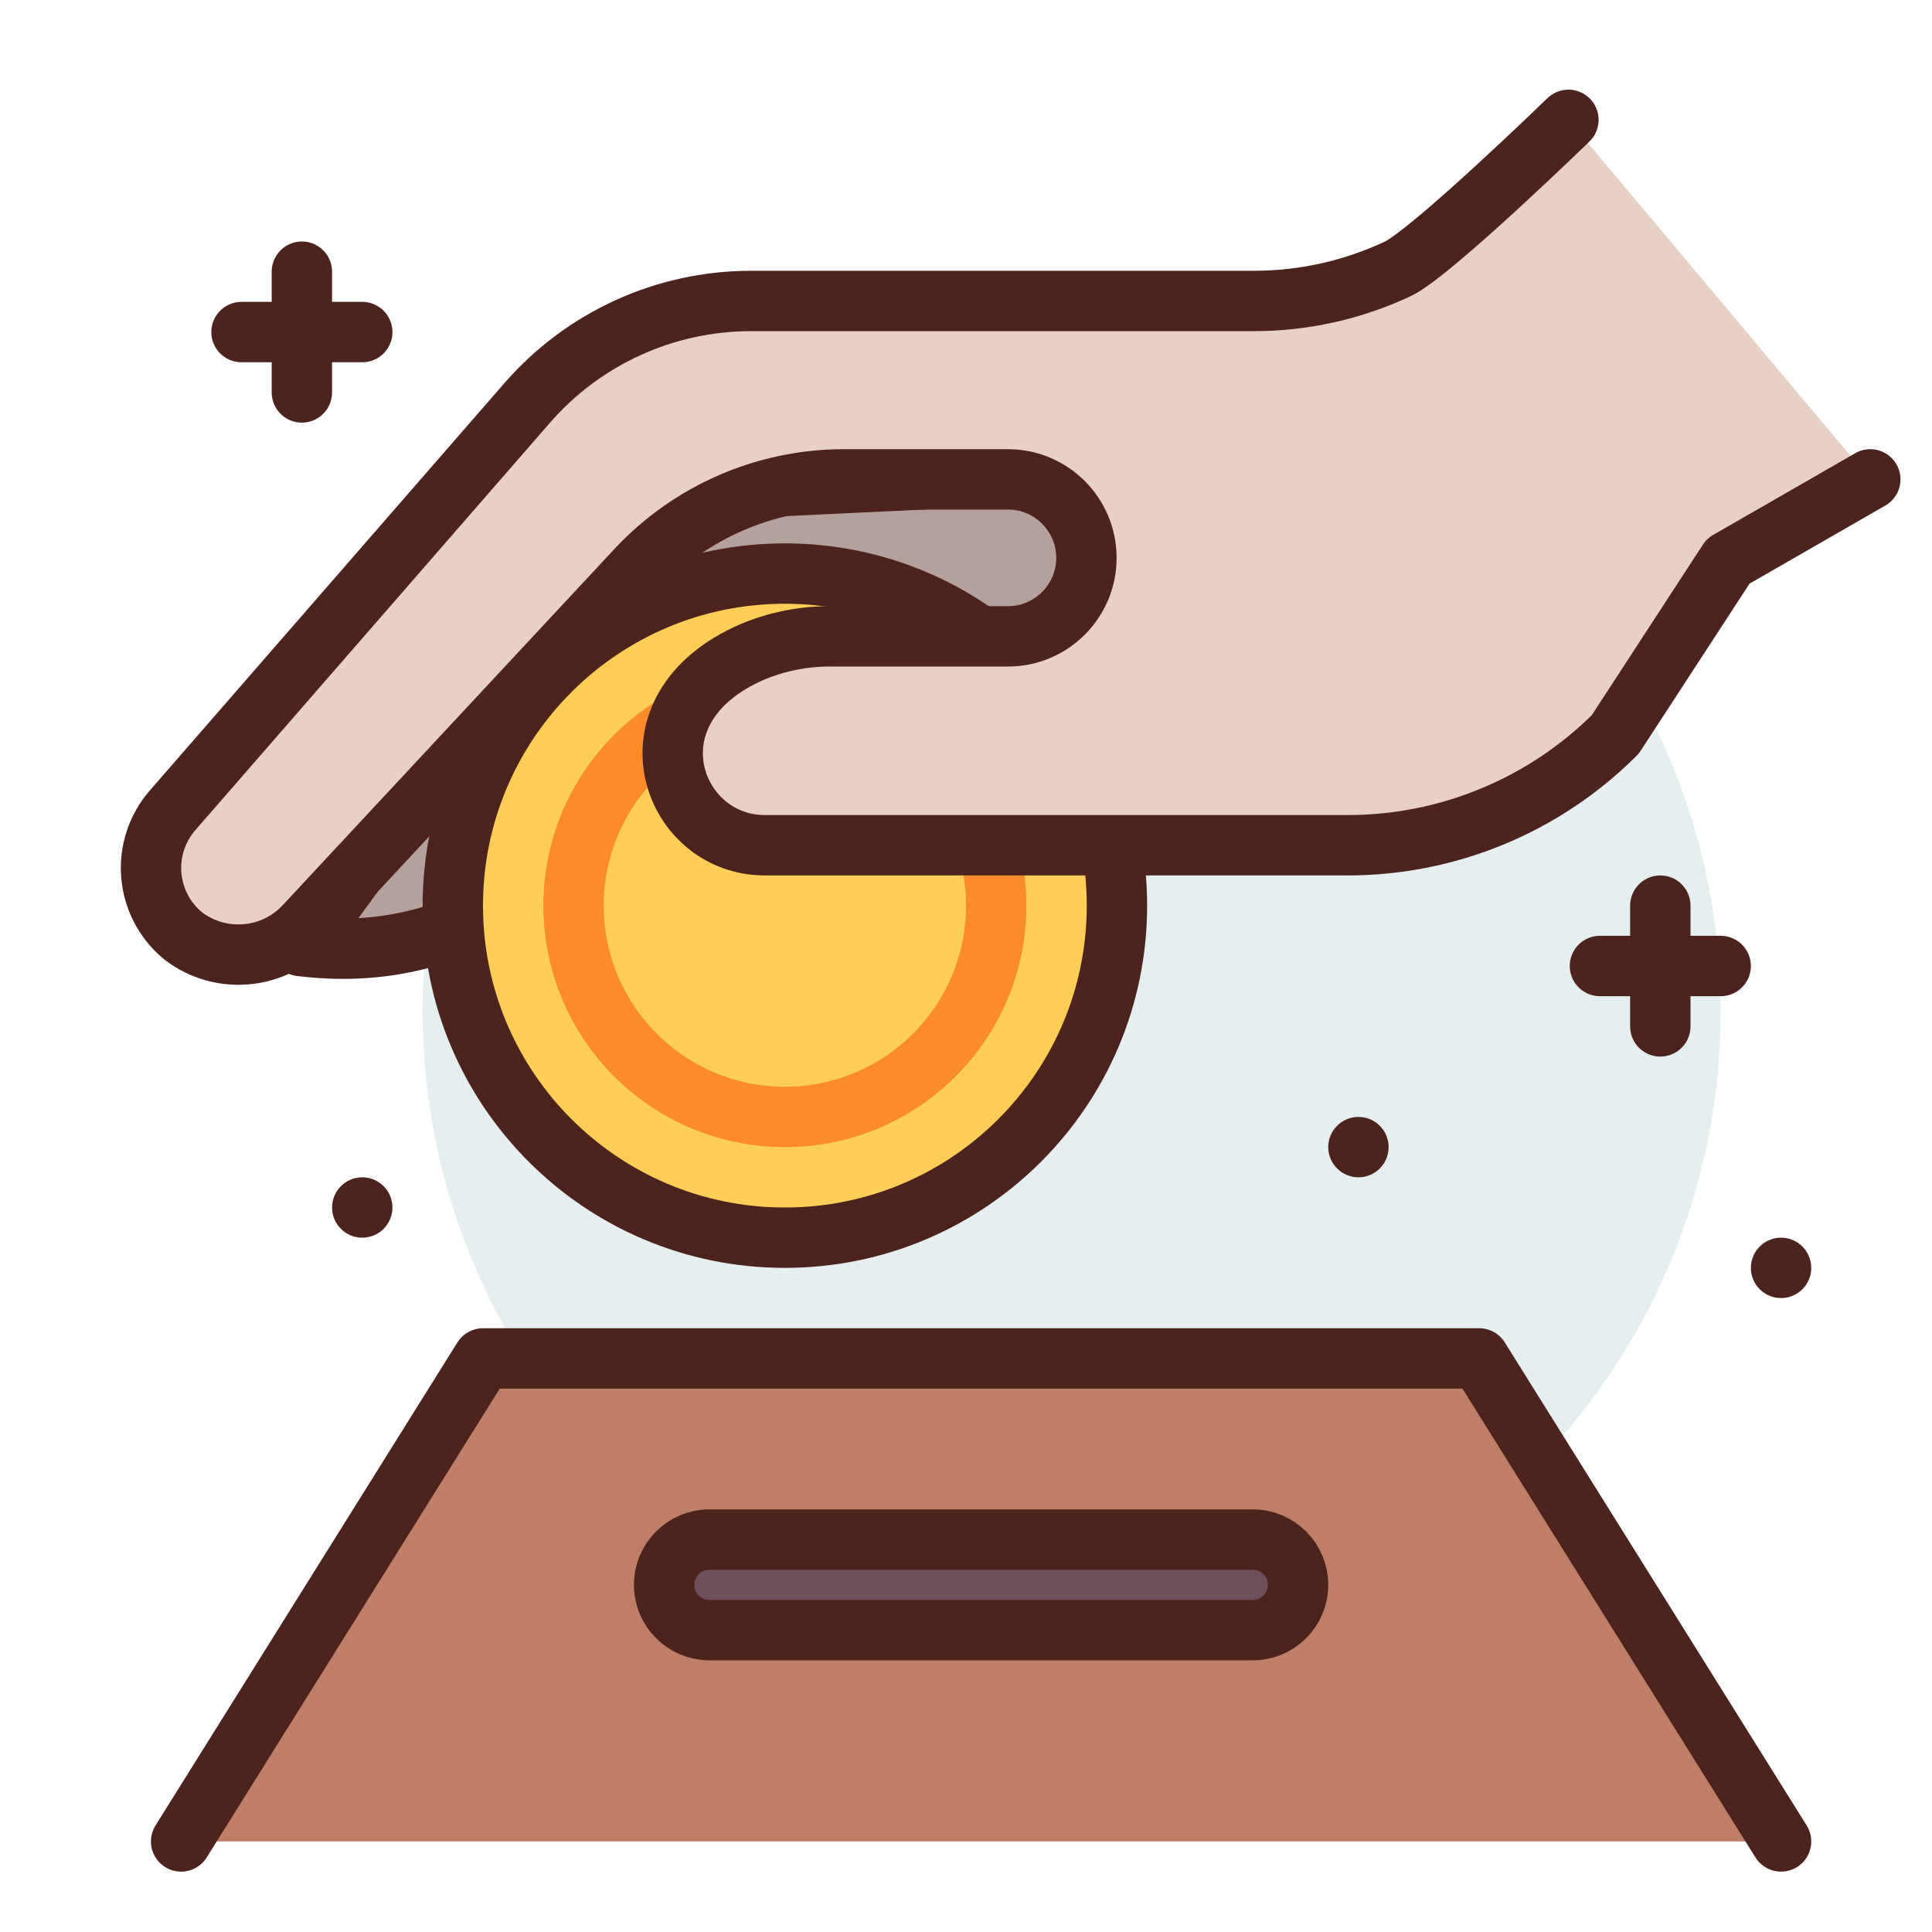
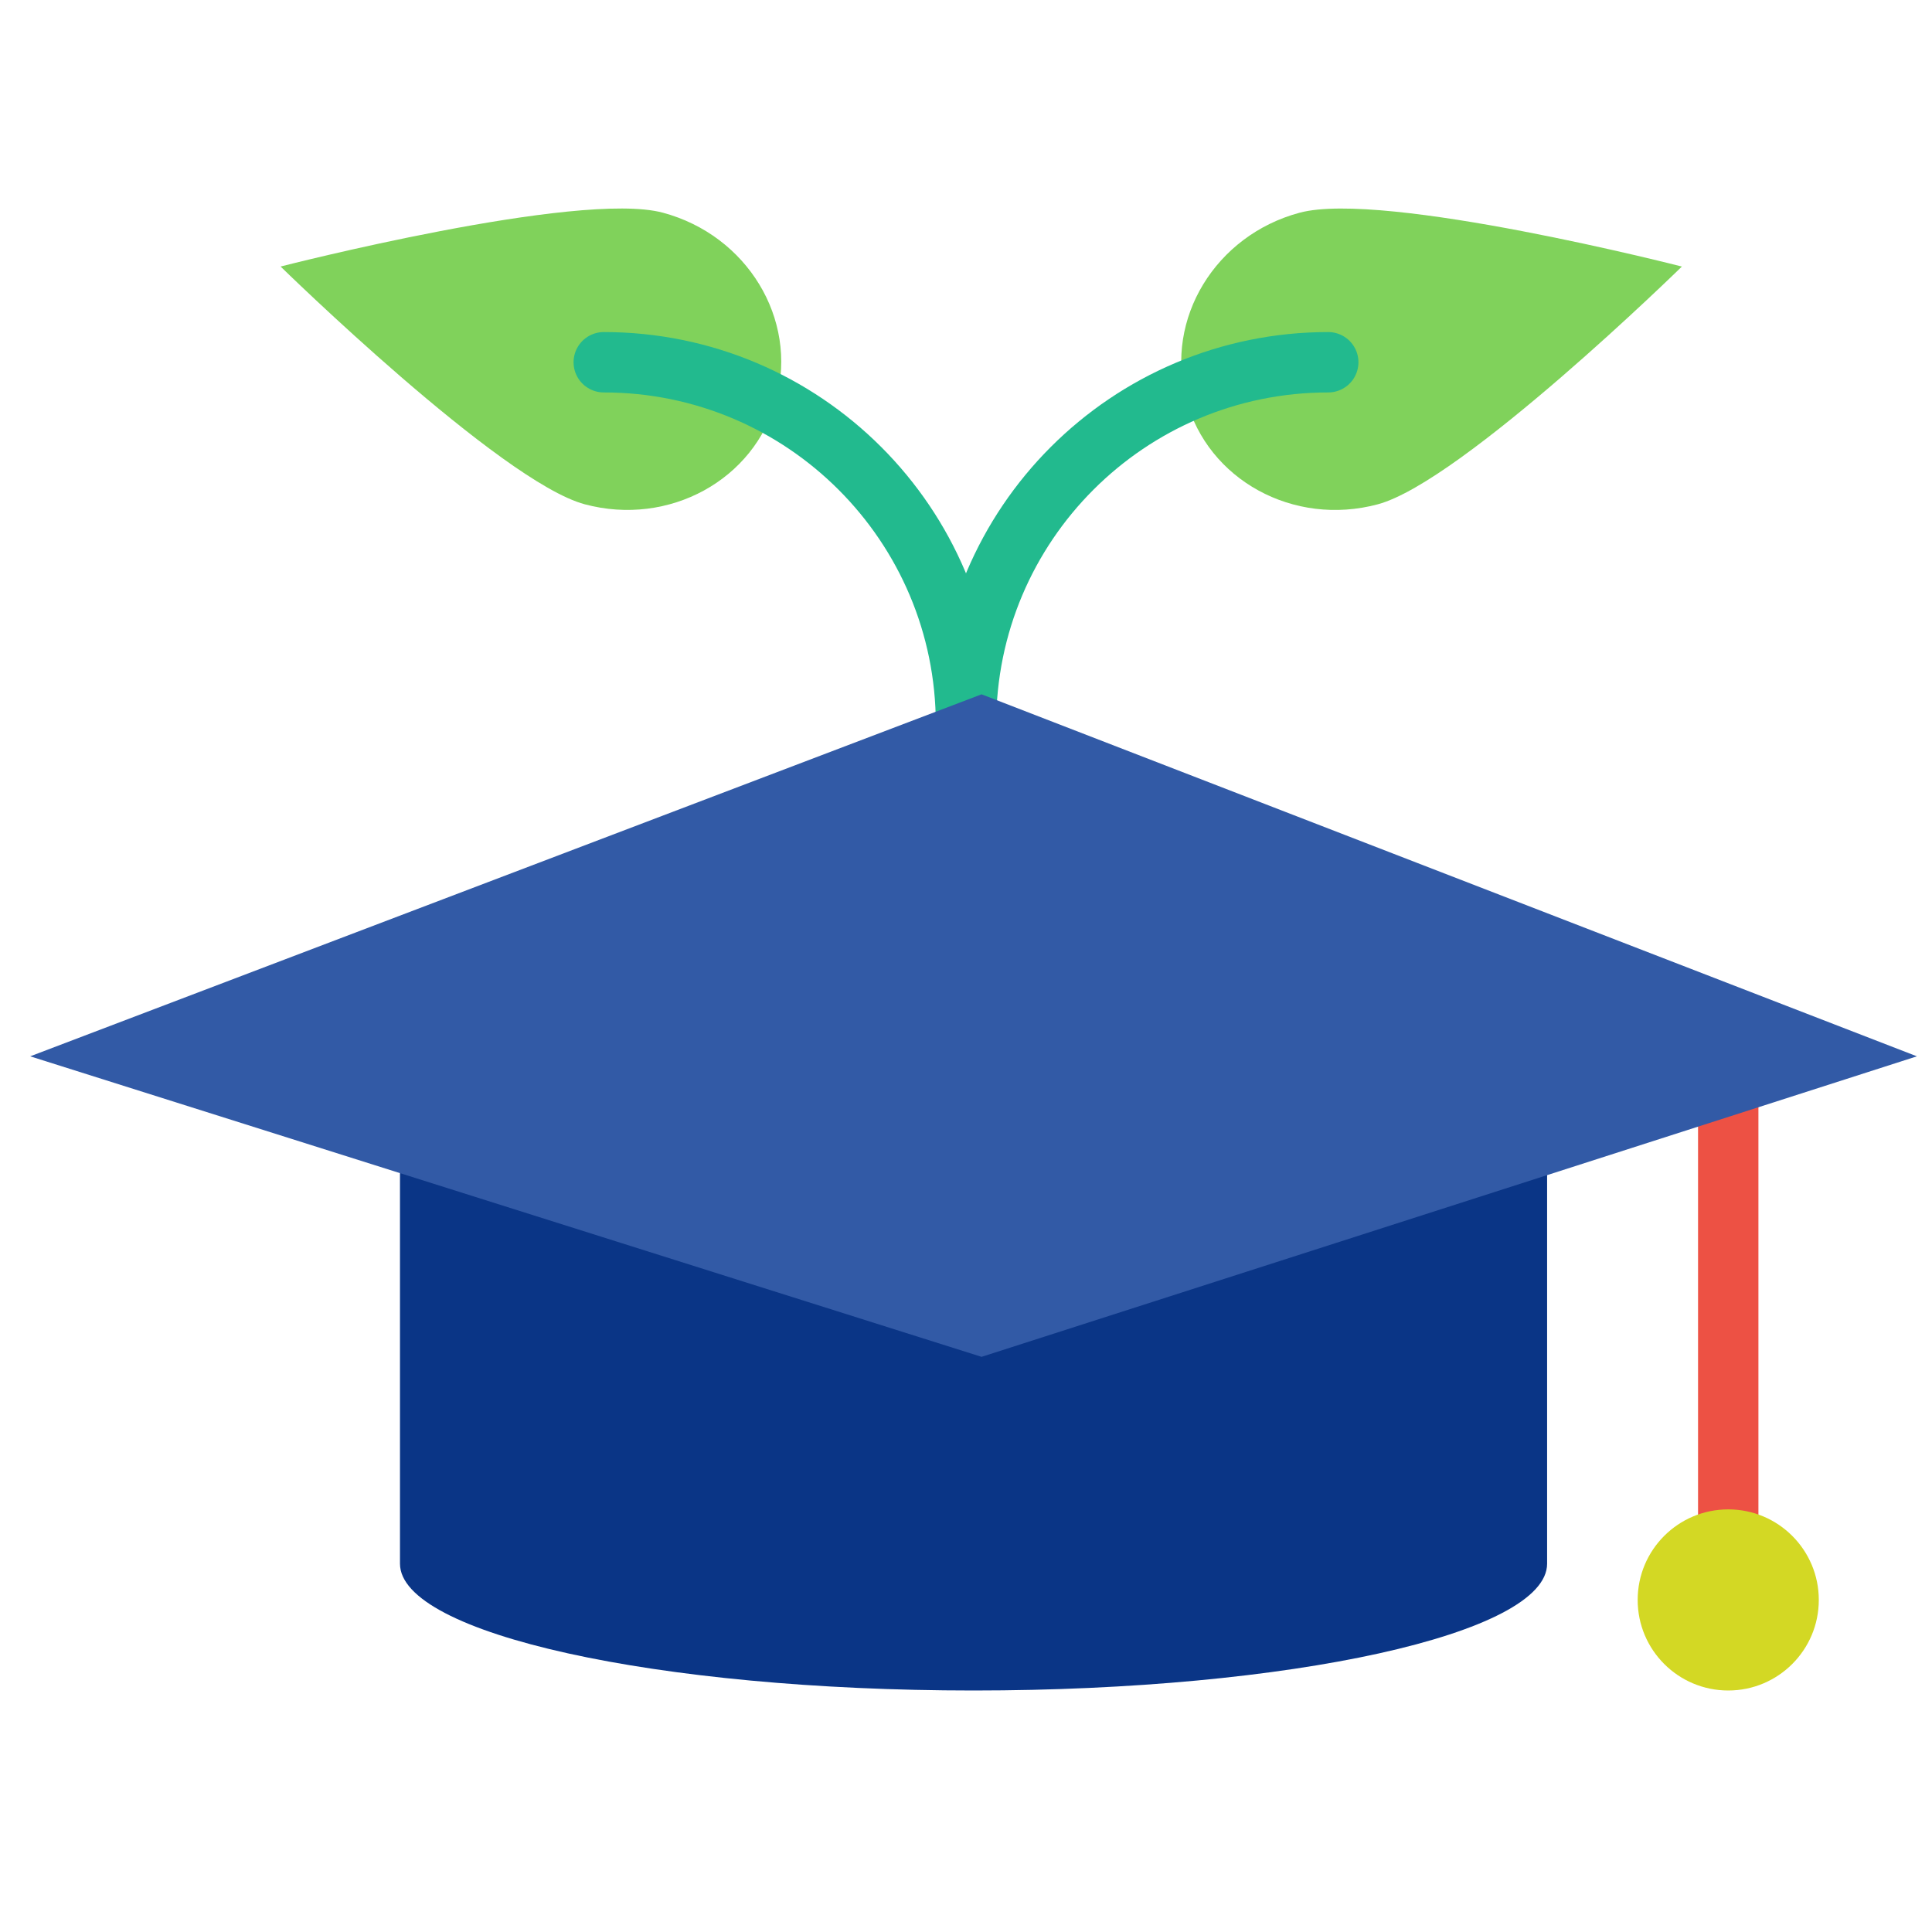
- <svg xmlns="http://www.w3.org/2000/svg" viewBox="0 0 64 64">
-   <circle cx="35.5" cy="33.5" fill="#e5efef" r="21.5" />
-   <circle cx="59" cy="42" fill="#4c241d" r="1" />
-   <circle cx="45" cy="38" fill="#4c241d" r="1" />
-   <circle cx="12" cy="40" fill="#4c241d" r="1" />
-   <g stroke-linecap="round" stroke-linejoin="round" stroke-width="2">
-     <path d="m9.956 31.338.159.018c5.748.638 8.806-3.173 13.841-6.018l16.454-5.485a2.261 2.261 0 0 0 1.546-2.144 2.26 2.26 0 0 0 -2.368-2.258l-18.632.887z" fill="#b5a19c" stroke="#4c241d" />
-     <circle cx="26" cy="30" fill="#ffce56" r="11" stroke="#4c241d" />
-     <circle cx="26" cy="30" fill="none" r="7" stroke="#fc8c29" />
-     <path d="m51.956 3.97s-4.545 4.414-5.656 4.938a11.227 11.227 0 0 1 -4.769 1.062h-16.653a9.827 9.827 0 0 0 -7.412 3.375l-11.751 13.5a2.908 2.908 0 0 0 .35 4.155 3.008 3.008 0 0 0 4.073-.378l10.944-11.751a9.39 9.39 0 0 1 6.871-2.991h5.436a2.6 2.6 0 0 1 2.6 2.6 2.6 2.6 0 0 1 -2.6 2.6h-5.826a6.632 6.632 0 0 0 -2.637.513c-4.333 1.872-2.715 6.407.409 6.407h19.309a12.535 12.535 0 0 0 8.864-3.672l3.741-5.741 4.707-2.707" fill="#e7d1c4" stroke="#4c241d" />
-     <path d="m6 61 10-16h33l10 16" fill="#bf7e68" stroke="#4c241d" />
-     <rect fill="#6b4f5b" height="3" rx="1.5" stroke="#4c241d" width="21" x="22" y="51" />
-     <path d="m55 30v4" fill="none" stroke="#4c241d" />
-     <path d="m53 32h4" fill="none" stroke="#4c241d" />
-     <path d="m10 9v4" fill="none" stroke="#4c241d" />
-     <path d="m8 11h4" fill="none" stroke="#4c241d" />
+ <svg xmlns="http://www.w3.org/2000/svg" height="64" viewBox="0 0 64 64" width="64">
+   <g fill="none" fill-rule="evenodd">
+     <path d="m47.504 19.53c2.761 0 5-2.342 5-5.231s-5-11.769-5-11.769-5 8.88-5 11.769 2.239 5.231 5 5.231z" fill="#80d25b" transform="matrix(.258819 .9659258 -.9659258 .258819 45.86322 -37.71012)" />
+     <path d="m17.504 19.53c2.761 0 5-2.342 5-5.231s-5-11.769-5-11.769-5 8.88-5 11.769 2.239 5.231 5 5.231z" fill="#80d25b" transform="matrix(-.258819 .9659258 .9659258 .258819 11.3815 -8.733335)" />
+     <path d="m44 12c-6.627 0-12 5.373-12 12" stroke="#22ba8e" stroke-linecap="round" stroke-width="2" />
+     <path d="m32 12c-6.627 0-12 5.373-12 12" stroke="#22ba8e" stroke-linecap="round" stroke-width="2" transform="matrix(-1 0 0 1 52 0)" />
+     <path d="m51.25 51.8v-16.8h-38v16.8c0 2.32 8.507 4.2 19 4.2s19-1.88 19-4.2z" fill="#0a3586" />
+     <path d="m56.25 36h2v16h-2z" fill="#ed5144" />
+     <circle cx="57.25" cy="53" fill="#d3d824" r="3" />
+     <path d="m1 34.992 31.516-11.992 30.984 11.992-30.984 9.955z" fill="#325aa6" />
  </g>
</svg>
